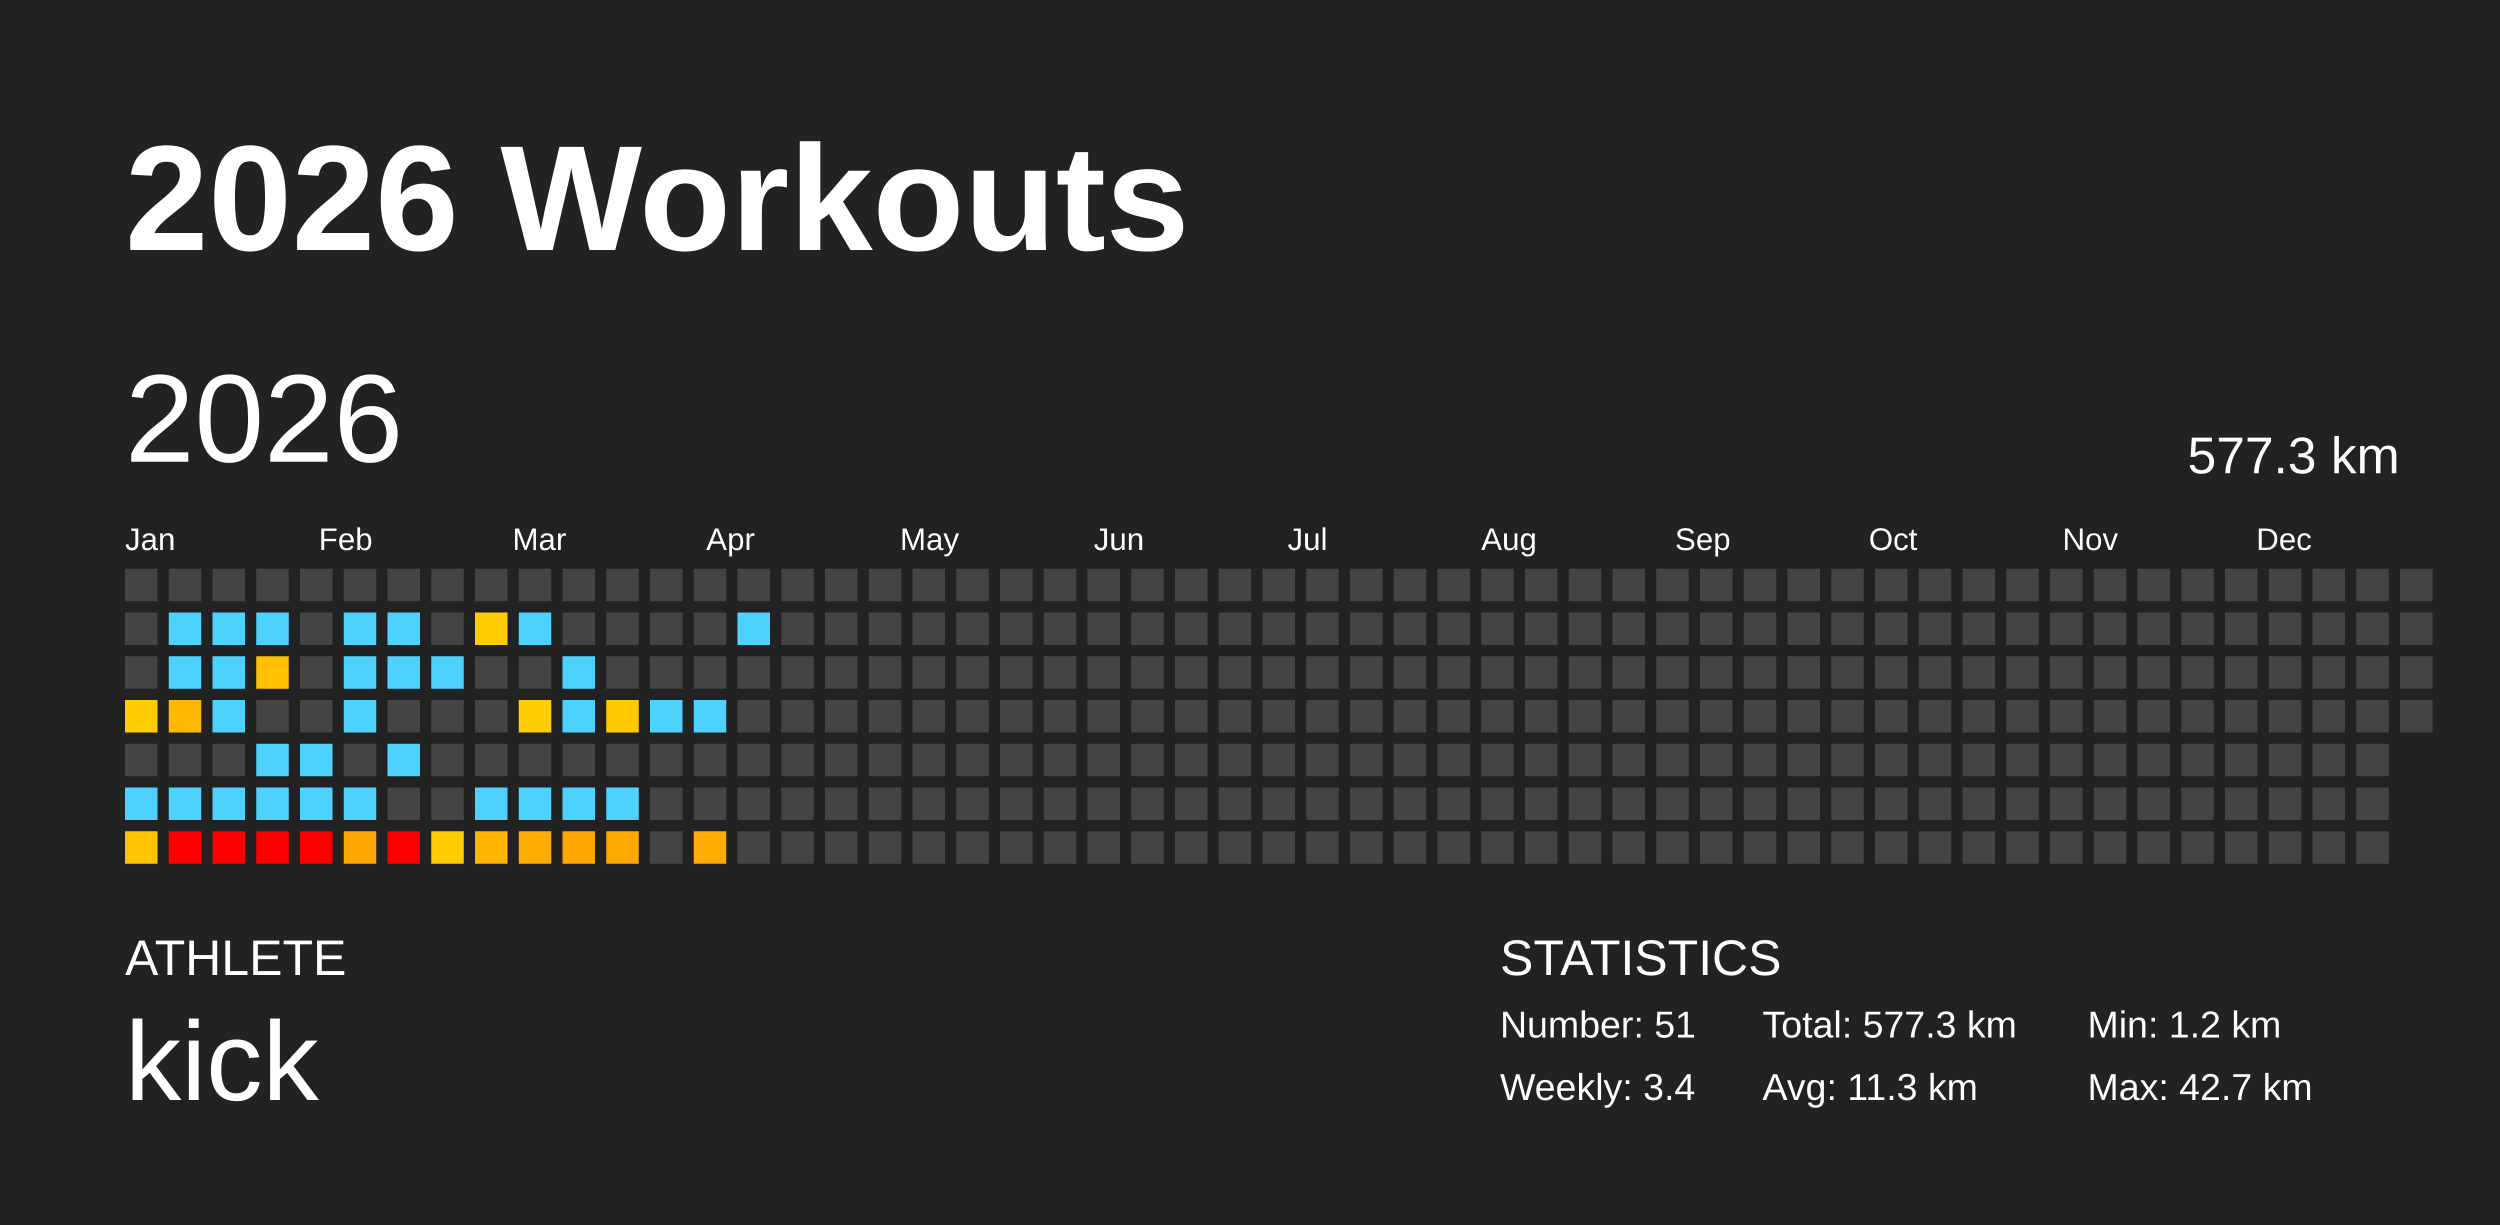
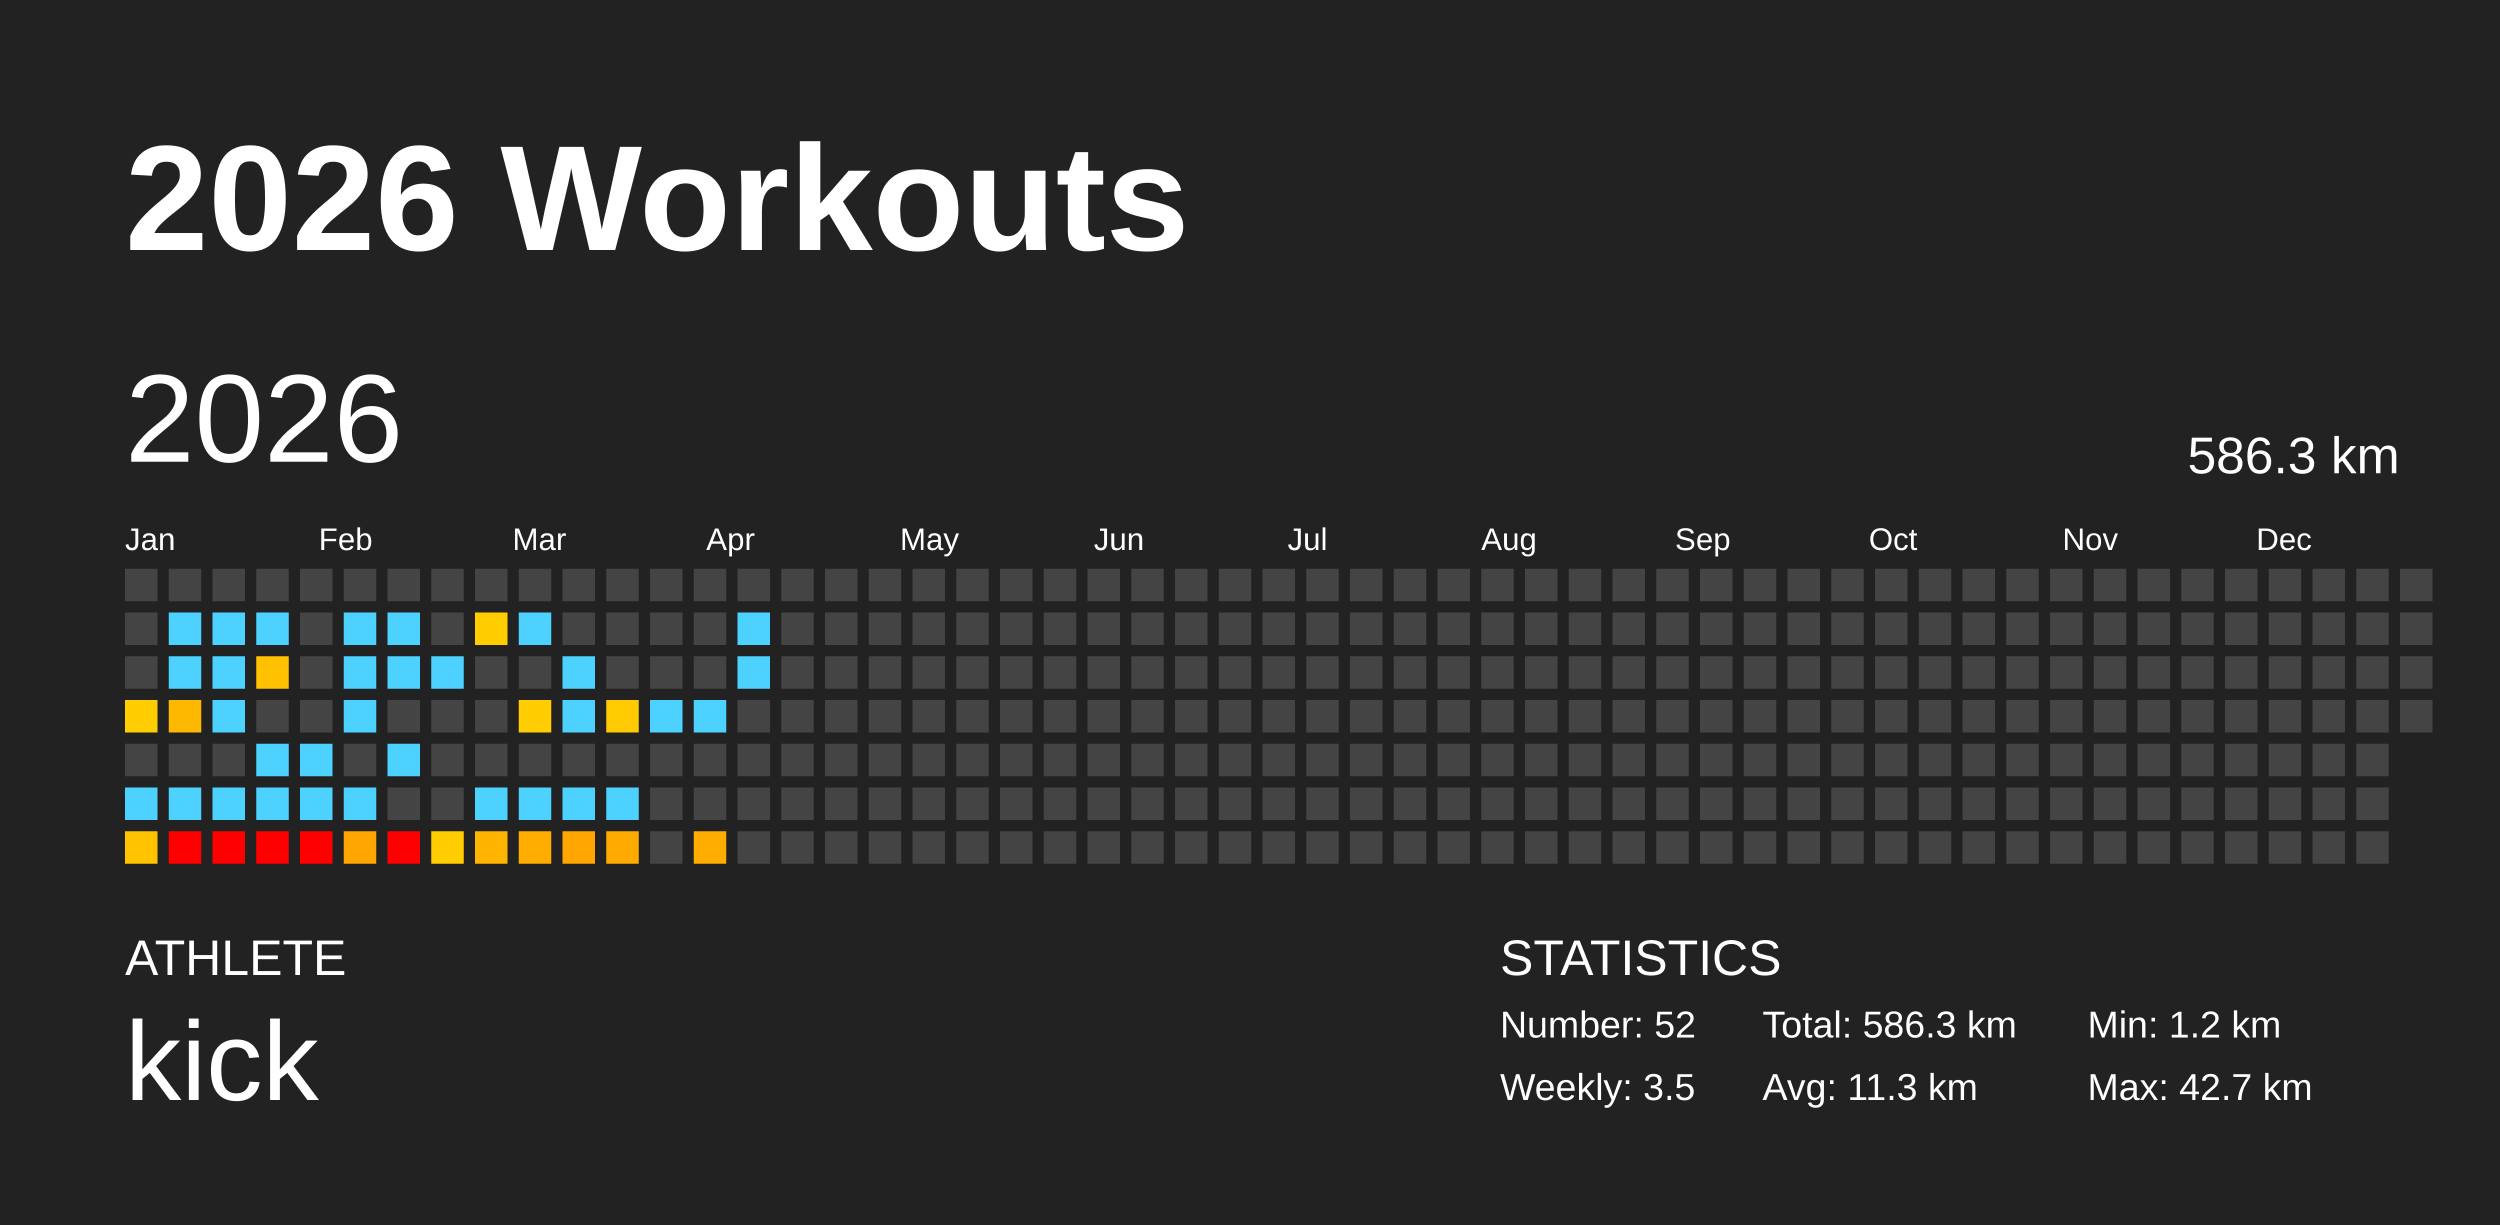
<svg xmlns="http://www.w3.org/2000/svg" baseProfile="full" height="98mm" version="1.1" viewBox="0,0,200,98" width="200mm">
  <defs />
  <rect fill="#222222" height="98" width="200" x="0" y="0" />
  <text fill="#FFFFFF" style="font-size:12px; font-family:Arial; font-weight:bold;" x="10" y="20">2026 Workouts</text>
  <text fill="#FFFFFF" style="font-size:4px; font-family:Arial" x="10" y="78">ATHLETE</text>
  <text fill="#FFFFFF" style="font-size:9px; font-family:Arial" x="10" y="88">kick</text>
  <text fill="#FFFFFF" style="font-size:4px; font-family:Arial" x="120" y="78">STATISTICS</text>
-   <text fill="#FFFFFF" style="font-size:3px; font-family:Arial" x="120" y="83">Number: 51</text>
-   <text fill="#FFFFFF" style="font-size:3px; font-family:Arial" x="120" y="88">Weekly: 3.4</text>
-   <text fill="#FFFFFF" style="font-size:3px; font-family:Arial" x="141" y="83">Total: 577.3 km</text>
+   <text fill="#FFFFFF" style="font-size:3px; font-family:Arial" x="120" y="83">Number: 52</text>
+   <text fill="#FFFFFF" style="font-size:3px; font-family:Arial" x="120" y="88">Weekly: 3.5</text>
+   <text fill="#FFFFFF" style="font-size:3px; font-family:Arial" x="141" y="83">Total: 586.3 km</text>
  <text fill="#FFFFFF" style="font-size:3px; font-family:Arial" x="141" y="88">Avg: 11.3 km</text>
  <text fill="#FFFFFF" style="font-size:3px; font-family:Arial" x="167" y="83">Min: 1.2 km</text>
  <text fill="#FFFFFF" style="font-size:3px; font-family:Arial" x="167" y="88">Max: 42.7 km</text>
  <text dominant-baseline="hanging" fill="#FFFFFF" style="font-size:10.0px; font-family:Arial;" x="10" y="30">2026</text>
-   <text dominant-baseline="hanging" fill="#FFFFFF" style="font-size:4.125px; font-family:Arial;" x="175" y="35">577.3 km</text>
+   <text dominant-baseline="hanging" fill="#FFFFFF" style="font-size:4.125px; font-family:Arial;" x="175" y="35">586.3 km</text>
  <text fill="#FFFFFF" style="font-size:2.5px; font-family:Arial" x="10.0" y="44">Jan</text>
  <text fill="#FFFFFF" style="font-size:2.5px; font-family:Arial" x="25.5" y="44">Feb</text>
  <text fill="#FFFFFF" style="font-size:2.5px; font-family:Arial" x="41.0" y="44">Mar</text>
  <text fill="#FFFFFF" style="font-size:2.5px; font-family:Arial" x="56.5" y="44">Apr</text>
  <text fill="#FFFFFF" style="font-size:2.5px; font-family:Arial" x="72.0" y="44">May</text>
  <text fill="#FFFFFF" style="font-size:2.5px; font-family:Arial" x="87.5" y="44">Jun</text>
  <text fill="#FFFFFF" style="font-size:2.5px; font-family:Arial" x="103.0" y="44">Jul</text>
  <text fill="#FFFFFF" style="font-size:2.5px; font-family:Arial" x="118.5" y="44">Aug</text>
  <text fill="#FFFFFF" style="font-size:2.5px; font-family:Arial" x="134.0" y="44">Sep</text>
  <text fill="#FFFFFF" style="font-size:2.5px; font-family:Arial" x="149.5" y="44">Oct</text>
  <text fill="#FFFFFF" style="font-size:2.5px; font-family:Arial" x="165.0" y="44">Nov</text>
  <text fill="#FFFFFF" style="font-size:2.5px; font-family:Arial" x="180.5" y="44">Dec</text>
  <rect fill="#444444" height="2.6" width="2.6" x="10.0" y="45.5" />
  <rect fill="#444444" height="2.6" width="2.6" x="10.0" y="49.0" />
  <rect fill="#444444" height="2.6" width="2.6" x="10.0" y="52.5" />
  <rect fill="#ffcd00" height="2.6" width="2.6" x="10.0" y="56.0" />
  <rect fill="#444444" height="2.6" width="2.6" x="10.0" y="59.5" />
  <rect fill="#4dd2ff" height="2.6" width="2.6" x="10.0" y="63.0" />
  <rect fill="#ffc300" height="2.6" width="2.6" x="10.0" y="66.5" />
  <rect fill="#444444" height="2.6" width="2.6" x="13.5" y="45.5" />
  <rect fill="#4dd2ff" height="2.6" width="2.6" x="13.5" y="49.0" />
  <rect fill="#4dd2ff" height="2.6" width="2.6" x="13.5" y="52.5" />
  <rect fill="#ffb800" height="2.6" width="2.6" x="13.5" y="56.0" />
  <rect fill="#444444" height="2.6" width="2.6" x="13.5" y="59.5" />
  <rect fill="#4dd2ff" height="2.6" width="2.6" x="13.5" y="63.0" />
  <rect fill="red" height="2.6" width="2.6" x="13.5" y="66.5" />
  <rect fill="#444444" height="2.6" width="2.6" x="17.0" y="45.5" />
  <rect fill="#4dd2ff" height="2.6" width="2.6" x="17.0" y="49.0" />
  <rect fill="#4dd2ff" height="2.6" width="2.6" x="17.0" y="52.5" />
  <rect fill="#4dd2ff" height="2.6" width="2.6" x="17.0" y="56.0" />
  <rect fill="#444444" height="2.6" width="2.6" x="17.0" y="59.5" />
  <rect fill="#4dd2ff" height="2.6" width="2.6" x="17.0" y="63.0" />
  <rect fill="red" height="2.6" width="2.6" x="17.0" y="66.5" />
  <rect fill="#444444" height="2.6" width="2.6" x="20.5" y="45.5" />
  <rect fill="#4dd2ff" height="2.6" width="2.6" x="20.5" y="49.0" />
  <rect fill="#ffc100" height="2.6" width="2.6" x="20.5" y="52.5" />
  <rect fill="#444444" height="2.6" width="2.6" x="20.5" y="56.0" />
  <rect fill="#4dd2ff" height="2.6" width="2.6" x="20.5" y="59.5" />
  <rect fill="#4dd2ff" height="2.6" width="2.6" x="20.5" y="63.0" />
  <rect fill="red" height="2.6" width="2.6" x="20.5" y="66.5" />
  <rect fill="#444444" height="2.6" width="2.6" x="24.0" y="45.5" />
  <rect fill="#444444" height="2.6" width="2.6" x="24.0" y="49.0" />
  <rect fill="#444444" height="2.6" width="2.6" x="24.0" y="52.5" />
  <rect fill="#444444" height="2.6" width="2.6" x="24.0" y="56.0" />
  <rect fill="#4dd2ff" height="2.6" width="2.6" x="24.0" y="59.5" />
  <rect fill="#4dd2ff" height="2.6" width="2.6" x="24.0" y="63.0" />
  <rect fill="red" height="2.6" width="2.6" x="24.0" y="66.5" />
  <rect fill="#444444" height="2.6" width="2.6" x="27.5" y="45.5" />
  <rect fill="#4dd2ff" height="2.6" width="2.6" x="27.5" y="49.0" />
  <rect fill="#4dd2ff" height="2.6" width="2.6" x="27.5" y="52.5" />
  <rect fill="#4dd2ff" height="2.6" width="2.6" x="27.5" y="56.0" />
  <rect fill="#444444" height="2.6" width="2.6" x="27.5" y="59.5" />
  <rect fill="#4dd2ff" height="2.6" width="2.6" x="27.5" y="63.0" />
  <rect fill="#ffa700" height="2.6" width="2.6" x="27.5" y="66.5" />
  <rect fill="#444444" height="2.6" width="2.6" x="31.0" y="45.5" />
  <rect fill="#4dd2ff" height="2.6" width="2.6" x="31.0" y="49.0" />
  <rect fill="#4dd2ff" height="2.6" width="2.6" x="31.0" y="52.5" />
  <rect fill="#444444" height="2.6" width="2.6" x="31.0" y="56.0" />
  <rect fill="#4dd2ff" height="2.6" width="2.6" x="31.0" y="59.5" />
  <rect fill="#444444" height="2.6" width="2.6" x="31.0" y="63.0" />
  <rect fill="red" height="2.6" width="2.6" x="31.0" y="66.5" />
  <rect fill="#444444" height="2.6" width="2.6" x="34.5" y="45.5" />
  <rect fill="#444444" height="2.6" width="2.6" x="34.5" y="49.0" />
  <rect fill="#4dd2ff" height="2.6" width="2.6" x="34.5" y="52.5" />
  <rect fill="#444444" height="2.6" width="2.6" x="34.5" y="56.0" />
  <rect fill="#444444" height="2.6" width="2.6" x="34.5" y="59.5" />
  <rect fill="#444444" height="2.6" width="2.6" x="34.5" y="63.0" />
  <rect fill="#ffcd00" height="2.6" width="2.6" x="34.5" y="66.5" />
  <rect fill="#444444" height="2.6" width="2.6" x="38.0" y="45.5" />
  <rect fill="#ffcd00" height="2.6" width="2.6" x="38.0" y="49.0" />
  <rect fill="#444444" height="2.6" width="2.6" x="38.0" y="52.5" />
  <rect fill="#444444" height="2.6" width="2.6" x="38.0" y="56.0" />
  <rect fill="#444444" height="2.6" width="2.6" x="38.0" y="59.5" />
  <rect fill="#4dd2ff" height="2.6" width="2.6" x="38.0" y="63.0" />
  <rect fill="#ffb500" height="2.6" width="2.6" x="38.0" y="66.5" />
  <rect fill="#444444" height="2.6" width="2.6" x="41.5" y="45.5" />
  <rect fill="#4dd2ff" height="2.6" width="2.6" x="41.5" y="49.0" />
  <rect fill="#444444" height="2.6" width="2.6" x="41.5" y="52.5" />
  <rect fill="#ffcd00" height="2.6" width="2.6" x="41.5" y="56.0" />
  <rect fill="#444444" height="2.6" width="2.6" x="41.5" y="59.5" />
  <rect fill="#4dd2ff" height="2.6" width="2.6" x="41.5" y="63.0" />
  <rect fill="#ffac00" height="2.6" width="2.6" x="41.5" y="66.5" />
  <rect fill="#444444" height="2.6" width="2.6" x="45.0" y="45.5" />
  <rect fill="#444444" height="2.6" width="2.6" x="45.0" y="49.0" />
  <rect fill="#4dd2ff" height="2.6" width="2.6" x="45.0" y="52.5" />
  <rect fill="#4dd2ff" height="2.6" width="2.6" x="45.0" y="56.0" />
  <rect fill="#444444" height="2.6" width="2.6" x="45.0" y="59.5" />
  <rect fill="#4dd2ff" height="2.6" width="2.6" x="45.0" y="63.0" />
  <rect fill="#ffa600" height="2.6" width="2.6" x="45.0" y="66.5" />
  <rect fill="#444444" height="2.6" width="2.6" x="48.5" y="45.5" />
  <rect fill="#444444" height="2.6" width="2.6" x="48.5" y="49.0" />
  <rect fill="#444444" height="2.6" width="2.6" x="48.5" y="52.5" />
  <rect fill="#ffcb00" height="2.6" width="2.6" x="48.5" y="56.0" />
  <rect fill="#444444" height="2.6" width="2.6" x="48.5" y="59.5" />
  <rect fill="#4dd2ff" height="2.6" width="2.6" x="48.5" y="63.0" />
  <rect fill="#ffaa00" height="2.6" width="2.6" x="48.5" y="66.5" />
  <rect fill="#444444" height="2.6" width="2.6" x="52.0" y="45.5" />
  <rect fill="#444444" height="2.6" width="2.6" x="52.0" y="49.0" />
  <rect fill="#444444" height="2.6" width="2.6" x="52.0" y="52.5" />
  <rect fill="#4dd2ff" height="2.6" width="2.6" x="52.0" y="56.0" />
  <rect fill="#444444" height="2.6" width="2.6" x="52.0" y="59.5" />
  <rect fill="#444444" height="2.6" width="2.6" x="52.0" y="63.0" />
  <rect fill="#444444" height="2.6" width="2.6" x="52.0" y="66.5" />
  <rect fill="#444444" height="2.6" width="2.6" x="55.5" y="45.5" />
  <rect fill="#444444" height="2.6" width="2.6" x="55.5" y="49.0" />
  <rect fill="#444444" height="2.6" width="2.6" x="55.5" y="52.5" />
  <rect fill="#4dd2ff" height="2.6" width="2.6" x="55.5" y="56.0" />
  <rect fill="#444444" height="2.6" width="2.6" x="55.5" y="59.5" />
  <rect fill="#444444" height="2.6" width="2.6" x="55.5" y="63.0" />
  <rect fill="#ffad00" height="2.6" width="2.6" x="55.5" y="66.5" />
  <rect fill="#444444" height="2.6" width="2.6" x="59.0" y="45.5" />
  <rect fill="#4dd2ff" height="2.6" width="2.6" x="59.0" y="49.0" />
-   <rect fill="#444444" height="2.6" width="2.6" x="59.0" y="52.5" />
+   <rect fill="#4dd2ff" height="2.6" width="2.6" x="59.0" y="52.5" />
  <rect fill="#444444" height="2.6" width="2.6" x="59.0" y="56.0" />
  <rect fill="#444444" height="2.6" width="2.6" x="59.0" y="59.5" />
  <rect fill="#444444" height="2.6" width="2.6" x="59.0" y="63.0" />
  <rect fill="#444444" height="2.6" width="2.6" x="59.0" y="66.5" />
  <rect fill="#444444" height="2.6" width="2.6" x="62.5" y="45.5" />
  <rect fill="#444444" height="2.6" width="2.6" x="62.5" y="49.0" />
  <rect fill="#444444" height="2.6" width="2.6" x="62.5" y="52.5" />
  <rect fill="#444444" height="2.6" width="2.6" x="62.5" y="56.0" />
  <rect fill="#444444" height="2.6" width="2.6" x="62.5" y="59.5" />
  <rect fill="#444444" height="2.6" width="2.6" x="62.5" y="63.0" />
  <rect fill="#444444" height="2.6" width="2.6" x="62.5" y="66.5" />
  <rect fill="#444444" height="2.6" width="2.6" x="66.0" y="45.5" />
  <rect fill="#444444" height="2.6" width="2.6" x="66.0" y="49.0" />
  <rect fill="#444444" height="2.6" width="2.6" x="66.0" y="52.5" />
  <rect fill="#444444" height="2.6" width="2.6" x="66.0" y="56.0" />
  <rect fill="#444444" height="2.6" width="2.6" x="66.0" y="59.5" />
  <rect fill="#444444" height="2.6" width="2.6" x="66.0" y="63.0" />
  <rect fill="#444444" height="2.6" width="2.6" x="66.0" y="66.5" />
  <rect fill="#444444" height="2.6" width="2.6" x="69.5" y="45.5" />
  <rect fill="#444444" height="2.6" width="2.6" x="69.5" y="49.0" />
  <rect fill="#444444" height="2.6" width="2.6" x="69.5" y="52.5" />
  <rect fill="#444444" height="2.6" width="2.6" x="69.5" y="56.0" />
  <rect fill="#444444" height="2.6" width="2.6" x="69.5" y="59.5" />
  <rect fill="#444444" height="2.6" width="2.6" x="69.5" y="63.0" />
  <rect fill="#444444" height="2.6" width="2.6" x="69.5" y="66.5" />
  <rect fill="#444444" height="2.6" width="2.6" x="73.0" y="45.5" />
  <rect fill="#444444" height="2.6" width="2.6" x="73.0" y="49.0" />
  <rect fill="#444444" height="2.6" width="2.6" x="73.0" y="52.5" />
  <rect fill="#444444" height="2.6" width="2.6" x="73.0" y="56.0" />
  <rect fill="#444444" height="2.6" width="2.6" x="73.0" y="59.5" />
  <rect fill="#444444" height="2.6" width="2.6" x="73.0" y="63.0" />
  <rect fill="#444444" height="2.6" width="2.6" x="73.0" y="66.5" />
  <rect fill="#444444" height="2.6" width="2.6" x="76.5" y="45.5" />
  <rect fill="#444444" height="2.6" width="2.6" x="76.5" y="49.0" />
  <rect fill="#444444" height="2.6" width="2.6" x="76.5" y="52.5" />
  <rect fill="#444444" height="2.6" width="2.6" x="76.5" y="56.0" />
  <rect fill="#444444" height="2.6" width="2.6" x="76.5" y="59.5" />
  <rect fill="#444444" height="2.6" width="2.6" x="76.5" y="63.0" />
  <rect fill="#444444" height="2.6" width="2.6" x="76.5" y="66.5" />
  <rect fill="#444444" height="2.6" width="2.6" x="80.0" y="45.5" />
  <rect fill="#444444" height="2.6" width="2.6" x="80.0" y="49.0" />
  <rect fill="#444444" height="2.6" width="2.6" x="80.0" y="52.5" />
  <rect fill="#444444" height="2.6" width="2.6" x="80.0" y="56.0" />
  <rect fill="#444444" height="2.6" width="2.6" x="80.0" y="59.5" />
  <rect fill="#444444" height="2.6" width="2.6" x="80.0" y="63.0" />
  <rect fill="#444444" height="2.6" width="2.6" x="80.0" y="66.5" />
  <rect fill="#444444" height="2.6" width="2.6" x="83.5" y="45.5" />
  <rect fill="#444444" height="2.6" width="2.6" x="83.5" y="49.0" />
  <rect fill="#444444" height="2.6" width="2.6" x="83.5" y="52.5" />
  <rect fill="#444444" height="2.6" width="2.6" x="83.5" y="56.0" />
  <rect fill="#444444" height="2.6" width="2.6" x="83.5" y="59.5" />
  <rect fill="#444444" height="2.6" width="2.6" x="83.5" y="63.0" />
  <rect fill="#444444" height="2.6" width="2.6" x="83.5" y="66.5" />
  <rect fill="#444444" height="2.6" width="2.6" x="87.0" y="45.5" />
  <rect fill="#444444" height="2.6" width="2.6" x="87.0" y="49.0" />
  <rect fill="#444444" height="2.6" width="2.6" x="87.0" y="52.5" />
  <rect fill="#444444" height="2.6" width="2.6" x="87.0" y="56.0" />
  <rect fill="#444444" height="2.6" width="2.6" x="87.0" y="59.5" />
  <rect fill="#444444" height="2.6" width="2.6" x="87.0" y="63.0" />
  <rect fill="#444444" height="2.6" width="2.6" x="87.0" y="66.5" />
  <rect fill="#444444" height="2.6" width="2.6" x="90.5" y="45.5" />
  <rect fill="#444444" height="2.6" width="2.6" x="90.5" y="49.0" />
  <rect fill="#444444" height="2.6" width="2.6" x="90.5" y="52.5" />
  <rect fill="#444444" height="2.6" width="2.6" x="90.5" y="56.0" />
  <rect fill="#444444" height="2.6" width="2.6" x="90.5" y="59.5" />
  <rect fill="#444444" height="2.6" width="2.6" x="90.5" y="63.0" />
  <rect fill="#444444" height="2.6" width="2.6" x="90.5" y="66.5" />
  <rect fill="#444444" height="2.6" width="2.6" x="94.0" y="45.5" />
  <rect fill="#444444" height="2.6" width="2.6" x="94.0" y="49.0" />
  <rect fill="#444444" height="2.6" width="2.6" x="94.0" y="52.5" />
  <rect fill="#444444" height="2.6" width="2.6" x="94.0" y="56.0" />
  <rect fill="#444444" height="2.6" width="2.6" x="94.0" y="59.5" />
  <rect fill="#444444" height="2.6" width="2.6" x="94.0" y="63.0" />
  <rect fill="#444444" height="2.6" width="2.6" x="94.0" y="66.5" />
  <rect fill="#444444" height="2.6" width="2.6" x="97.5" y="45.5" />
  <rect fill="#444444" height="2.6" width="2.6" x="97.5" y="49.0" />
  <rect fill="#444444" height="2.6" width="2.6" x="97.5" y="52.5" />
  <rect fill="#444444" height="2.6" width="2.6" x="97.5" y="56.0" />
  <rect fill="#444444" height="2.6" width="2.6" x="97.5" y="59.5" />
  <rect fill="#444444" height="2.6" width="2.6" x="97.5" y="63.0" />
  <rect fill="#444444" height="2.6" width="2.6" x="97.5" y="66.5" />
  <rect fill="#444444" height="2.6" width="2.6" x="101.0" y="45.5" />
  <rect fill="#444444" height="2.6" width="2.6" x="101.0" y="49.0" />
  <rect fill="#444444" height="2.6" width="2.6" x="101.0" y="52.5" />
  <rect fill="#444444" height="2.6" width="2.6" x="101.0" y="56.0" />
  <rect fill="#444444" height="2.6" width="2.6" x="101.0" y="59.5" />
  <rect fill="#444444" height="2.6" width="2.6" x="101.0" y="63.0" />
  <rect fill="#444444" height="2.6" width="2.6" x="101.0" y="66.5" />
  <rect fill="#444444" height="2.6" width="2.6" x="104.5" y="45.5" />
  <rect fill="#444444" height="2.6" width="2.6" x="104.5" y="49.0" />
  <rect fill="#444444" height="2.6" width="2.6" x="104.5" y="52.5" />
  <rect fill="#444444" height="2.6" width="2.6" x="104.5" y="56.0" />
  <rect fill="#444444" height="2.6" width="2.6" x="104.5" y="59.5" />
  <rect fill="#444444" height="2.6" width="2.6" x="104.5" y="63.0" />
  <rect fill="#444444" height="2.6" width="2.6" x="104.5" y="66.5" />
  <rect fill="#444444" height="2.6" width="2.6" x="108.0" y="45.5" />
  <rect fill="#444444" height="2.6" width="2.6" x="108.0" y="49.0" />
  <rect fill="#444444" height="2.6" width="2.6" x="108.0" y="52.5" />
  <rect fill="#444444" height="2.6" width="2.6" x="108.0" y="56.0" />
  <rect fill="#444444" height="2.6" width="2.6" x="108.0" y="59.5" />
  <rect fill="#444444" height="2.6" width="2.6" x="108.0" y="63.0" />
  <rect fill="#444444" height="2.6" width="2.6" x="108.0" y="66.5" />
  <rect fill="#444444" height="2.6" width="2.6" x="111.5" y="45.5" />
  <rect fill="#444444" height="2.6" width="2.6" x="111.5" y="49.0" />
  <rect fill="#444444" height="2.6" width="2.6" x="111.5" y="52.5" />
  <rect fill="#444444" height="2.6" width="2.6" x="111.5" y="56.0" />
  <rect fill="#444444" height="2.6" width="2.6" x="111.5" y="59.5" />
  <rect fill="#444444" height="2.6" width="2.6" x="111.5" y="63.0" />
  <rect fill="#444444" height="2.6" width="2.6" x="111.5" y="66.5" />
  <rect fill="#444444" height="2.6" width="2.6" x="115.0" y="45.5" />
  <rect fill="#444444" height="2.6" width="2.6" x="115.0" y="49.0" />
  <rect fill="#444444" height="2.6" width="2.6" x="115.0" y="52.5" />
  <rect fill="#444444" height="2.6" width="2.6" x="115.0" y="56.0" />
  <rect fill="#444444" height="2.6" width="2.6" x="115.0" y="59.5" />
  <rect fill="#444444" height="2.6" width="2.6" x="115.0" y="63.0" />
  <rect fill="#444444" height="2.6" width="2.6" x="115.0" y="66.5" />
  <rect fill="#444444" height="2.6" width="2.6" x="118.5" y="45.5" />
  <rect fill="#444444" height="2.6" width="2.6" x="118.5" y="49.0" />
  <rect fill="#444444" height="2.6" width="2.6" x="118.5" y="52.5" />
  <rect fill="#444444" height="2.6" width="2.6" x="118.5" y="56.0" />
  <rect fill="#444444" height="2.6" width="2.6" x="118.5" y="59.5" />
  <rect fill="#444444" height="2.6" width="2.6" x="118.5" y="63.0" />
  <rect fill="#444444" height="2.6" width="2.6" x="118.5" y="66.5" />
  <rect fill="#444444" height="2.6" width="2.6" x="122.0" y="45.5" />
  <rect fill="#444444" height="2.6" width="2.6" x="122.0" y="49.0" />
  <rect fill="#444444" height="2.6" width="2.6" x="122.0" y="52.5" />
  <rect fill="#444444" height="2.6" width="2.6" x="122.0" y="56.0" />
  <rect fill="#444444" height="2.6" width="2.6" x="122.0" y="59.5" />
  <rect fill="#444444" height="2.6" width="2.6" x="122.0" y="63.0" />
  <rect fill="#444444" height="2.6" width="2.6" x="122.0" y="66.5" />
  <rect fill="#444444" height="2.6" width="2.6" x="125.5" y="45.5" />
  <rect fill="#444444" height="2.6" width="2.6" x="125.5" y="49.0" />
  <rect fill="#444444" height="2.6" width="2.6" x="125.5" y="52.5" />
  <rect fill="#444444" height="2.6" width="2.6" x="125.5" y="56.0" />
  <rect fill="#444444" height="2.6" width="2.6" x="125.5" y="59.5" />
  <rect fill="#444444" height="2.6" width="2.6" x="125.5" y="63.0" />
  <rect fill="#444444" height="2.6" width="2.6" x="125.5" y="66.5" />
  <rect fill="#444444" height="2.6" width="2.6" x="129.0" y="45.5" />
  <rect fill="#444444" height="2.6" width="2.6" x="129.0" y="49.0" />
  <rect fill="#444444" height="2.6" width="2.6" x="129.0" y="52.5" />
  <rect fill="#444444" height="2.6" width="2.6" x="129.0" y="56.0" />
  <rect fill="#444444" height="2.6" width="2.6" x="129.0" y="59.5" />
  <rect fill="#444444" height="2.6" width="2.6" x="129.0" y="63.0" />
  <rect fill="#444444" height="2.6" width="2.6" x="129.0" y="66.5" />
  <rect fill="#444444" height="2.6" width="2.6" x="132.5" y="45.5" />
  <rect fill="#444444" height="2.6" width="2.6" x="132.5" y="49.0" />
  <rect fill="#444444" height="2.6" width="2.6" x="132.5" y="52.5" />
  <rect fill="#444444" height="2.6" width="2.6" x="132.5" y="56.0" />
  <rect fill="#444444" height="2.6" width="2.6" x="132.5" y="59.5" />
  <rect fill="#444444" height="2.6" width="2.6" x="132.5" y="63.0" />
  <rect fill="#444444" height="2.6" width="2.6" x="132.5" y="66.5" />
  <rect fill="#444444" height="2.6" width="2.6" x="136.0" y="45.5" />
  <rect fill="#444444" height="2.6" width="2.6" x="136.0" y="49.0" />
  <rect fill="#444444" height="2.6" width="2.6" x="136.0" y="52.5" />
  <rect fill="#444444" height="2.6" width="2.6" x="136.0" y="56.0" />
  <rect fill="#444444" height="2.6" width="2.6" x="136.0" y="59.5" />
  <rect fill="#444444" height="2.6" width="2.6" x="136.0" y="63.0" />
  <rect fill="#444444" height="2.6" width="2.6" x="136.0" y="66.5" />
  <rect fill="#444444" height="2.6" width="2.6" x="139.5" y="45.5" />
  <rect fill="#444444" height="2.6" width="2.6" x="139.5" y="49.0" />
  <rect fill="#444444" height="2.6" width="2.6" x="139.5" y="52.5" />
  <rect fill="#444444" height="2.6" width="2.6" x="139.5" y="56.0" />
  <rect fill="#444444" height="2.6" width="2.6" x="139.5" y="59.5" />
  <rect fill="#444444" height="2.6" width="2.6" x="139.5" y="63.0" />
  <rect fill="#444444" height="2.6" width="2.6" x="139.5" y="66.5" />
  <rect fill="#444444" height="2.6" width="2.6" x="143.0" y="45.5" />
  <rect fill="#444444" height="2.6" width="2.6" x="143.0" y="49.0" />
  <rect fill="#444444" height="2.6" width="2.6" x="143.0" y="52.5" />
  <rect fill="#444444" height="2.6" width="2.6" x="143.0" y="56.0" />
  <rect fill="#444444" height="2.6" width="2.6" x="143.0" y="59.5" />
  <rect fill="#444444" height="2.6" width="2.6" x="143.0" y="63.0" />
  <rect fill="#444444" height="2.6" width="2.6" x="143.0" y="66.5" />
  <rect fill="#444444" height="2.6" width="2.6" x="146.5" y="45.5" />
  <rect fill="#444444" height="2.6" width="2.6" x="146.5" y="49.0" />
  <rect fill="#444444" height="2.6" width="2.6" x="146.5" y="52.5" />
  <rect fill="#444444" height="2.6" width="2.6" x="146.5" y="56.0" />
  <rect fill="#444444" height="2.6" width="2.6" x="146.5" y="59.5" />
  <rect fill="#444444" height="2.6" width="2.6" x="146.5" y="63.0" />
  <rect fill="#444444" height="2.6" width="2.6" x="146.5" y="66.5" />
  <rect fill="#444444" height="2.6" width="2.6" x="150.0" y="45.5" />
  <rect fill="#444444" height="2.6" width="2.6" x="150.0" y="49.0" />
  <rect fill="#444444" height="2.6" width="2.6" x="150.0" y="52.5" />
  <rect fill="#444444" height="2.6" width="2.6" x="150.0" y="56.0" />
  <rect fill="#444444" height="2.6" width="2.6" x="150.0" y="59.5" />
  <rect fill="#444444" height="2.6" width="2.6" x="150.0" y="63.0" />
  <rect fill="#444444" height="2.6" width="2.6" x="150.0" y="66.5" />
  <rect fill="#444444" height="2.6" width="2.6" x="153.5" y="45.5" />
  <rect fill="#444444" height="2.6" width="2.6" x="153.5" y="49.0" />
  <rect fill="#444444" height="2.6" width="2.6" x="153.5" y="52.5" />
  <rect fill="#444444" height="2.6" width="2.6" x="153.5" y="56.0" />
  <rect fill="#444444" height="2.6" width="2.6" x="153.5" y="59.5" />
  <rect fill="#444444" height="2.6" width="2.6" x="153.5" y="63.0" />
  <rect fill="#444444" height="2.6" width="2.6" x="153.5" y="66.5" />
  <rect fill="#444444" height="2.6" width="2.6" x="157.0" y="45.5" />
  <rect fill="#444444" height="2.6" width="2.6" x="157.0" y="49.0" />
  <rect fill="#444444" height="2.6" width="2.6" x="157.0" y="52.5" />
  <rect fill="#444444" height="2.6" width="2.6" x="157.0" y="56.0" />
  <rect fill="#444444" height="2.6" width="2.6" x="157.0" y="59.5" />
  <rect fill="#444444" height="2.6" width="2.6" x="157.0" y="63.0" />
  <rect fill="#444444" height="2.6" width="2.6" x="157.0" y="66.5" />
  <rect fill="#444444" height="2.6" width="2.6" x="160.5" y="45.5" />
  <rect fill="#444444" height="2.6" width="2.6" x="160.5" y="49.0" />
  <rect fill="#444444" height="2.6" width="2.6" x="160.5" y="52.5" />
  <rect fill="#444444" height="2.6" width="2.6" x="160.5" y="56.0" />
  <rect fill="#444444" height="2.6" width="2.6" x="160.5" y="59.5" />
  <rect fill="#444444" height="2.6" width="2.6" x="160.5" y="63.0" />
  <rect fill="#444444" height="2.6" width="2.6" x="160.5" y="66.5" />
  <rect fill="#444444" height="2.6" width="2.6" x="164.0" y="45.5" />
  <rect fill="#444444" height="2.6" width="2.6" x="164.0" y="49.0" />
  <rect fill="#444444" height="2.6" width="2.6" x="164.0" y="52.5" />
  <rect fill="#444444" height="2.6" width="2.6" x="164.0" y="56.0" />
  <rect fill="#444444" height="2.6" width="2.6" x="164.0" y="59.5" />
  <rect fill="#444444" height="2.6" width="2.6" x="164.0" y="63.0" />
  <rect fill="#444444" height="2.6" width="2.6" x="164.0" y="66.5" />
  <rect fill="#444444" height="2.6" width="2.6" x="167.5" y="45.5" />
  <rect fill="#444444" height="2.6" width="2.6" x="167.5" y="49.0" />
  <rect fill="#444444" height="2.6" width="2.6" x="167.5" y="52.5" />
  <rect fill="#444444" height="2.6" width="2.6" x="167.5" y="56.0" />
  <rect fill="#444444" height="2.6" width="2.6" x="167.5" y="59.5" />
  <rect fill="#444444" height="2.6" width="2.6" x="167.5" y="63.0" />
  <rect fill="#444444" height="2.6" width="2.6" x="167.5" y="66.5" />
  <rect fill="#444444" height="2.6" width="2.6" x="171.0" y="45.5" />
  <rect fill="#444444" height="2.6" width="2.6" x="171.0" y="49.0" />
  <rect fill="#444444" height="2.6" width="2.6" x="171.0" y="52.5" />
  <rect fill="#444444" height="2.6" width="2.6" x="171.0" y="56.0" />
  <rect fill="#444444" height="2.6" width="2.6" x="171.0" y="59.5" />
  <rect fill="#444444" height="2.6" width="2.6" x="171.0" y="63.0" />
  <rect fill="#444444" height="2.6" width="2.6" x="171.0" y="66.5" />
  <rect fill="#444444" height="2.6" width="2.6" x="174.5" y="45.5" />
  <rect fill="#444444" height="2.6" width="2.6" x="174.5" y="49.0" />
  <rect fill="#444444" height="2.6" width="2.6" x="174.5" y="52.5" />
  <rect fill="#444444" height="2.6" width="2.6" x="174.5" y="56.0" />
  <rect fill="#444444" height="2.6" width="2.6" x="174.5" y="59.5" />
  <rect fill="#444444" height="2.6" width="2.6" x="174.5" y="63.0" />
  <rect fill="#444444" height="2.6" width="2.6" x="174.5" y="66.5" />
  <rect fill="#444444" height="2.6" width="2.6" x="178.0" y="45.5" />
  <rect fill="#444444" height="2.6" width="2.6" x="178.0" y="49.0" />
  <rect fill="#444444" height="2.6" width="2.6" x="178.0" y="52.5" />
  <rect fill="#444444" height="2.6" width="2.6" x="178.0" y="56.0" />
  <rect fill="#444444" height="2.6" width="2.6" x="178.0" y="59.5" />
  <rect fill="#444444" height="2.6" width="2.6" x="178.0" y="63.0" />
  <rect fill="#444444" height="2.6" width="2.6" x="178.0" y="66.5" />
  <rect fill="#444444" height="2.6" width="2.6" x="181.5" y="45.5" />
  <rect fill="#444444" height="2.6" width="2.6" x="181.5" y="49.0" />
  <rect fill="#444444" height="2.6" width="2.6" x="181.5" y="52.5" />
  <rect fill="#444444" height="2.6" width="2.6" x="181.5" y="56.0" />
  <rect fill="#444444" height="2.6" width="2.6" x="181.5" y="59.5" />
  <rect fill="#444444" height="2.6" width="2.6" x="181.5" y="63.0" />
  <rect fill="#444444" height="2.6" width="2.6" x="181.5" y="66.5" />
  <rect fill="#444444" height="2.6" width="2.6" x="185.0" y="45.5" />
  <rect fill="#444444" height="2.6" width="2.6" x="185.0" y="49.0" />
  <rect fill="#444444" height="2.6" width="2.6" x="185.0" y="52.5" />
  <rect fill="#444444" height="2.6" width="2.6" x="185.0" y="56.0" />
  <rect fill="#444444" height="2.6" width="2.6" x="185.0" y="59.5" />
  <rect fill="#444444" height="2.6" width="2.6" x="185.0" y="63.0" />
  <rect fill="#444444" height="2.6" width="2.6" x="185.0" y="66.5" />
  <rect fill="#444444" height="2.6" width="2.6" x="188.5" y="45.5" />
  <rect fill="#444444" height="2.6" width="2.6" x="188.5" y="49.0" />
  <rect fill="#444444" height="2.6" width="2.6" x="188.5" y="52.5" />
  <rect fill="#444444" height="2.6" width="2.6" x="188.5" y="56.0" />
  <rect fill="#444444" height="2.6" width="2.6" x="188.5" y="59.5" />
  <rect fill="#444444" height="2.6" width="2.6" x="188.5" y="63.0" />
  <rect fill="#444444" height="2.6" width="2.6" x="188.5" y="66.5" />
  <rect fill="#444444" height="2.6" width="2.6" x="192.0" y="45.5" />
  <rect fill="#444444" height="2.6" width="2.6" x="192.0" y="49.0" />
  <rect fill="#444444" height="2.6" width="2.6" x="192.0" y="52.5" />
  <rect fill="#444444" height="2.6" width="2.6" x="192.0" y="56.0" />
</svg>
